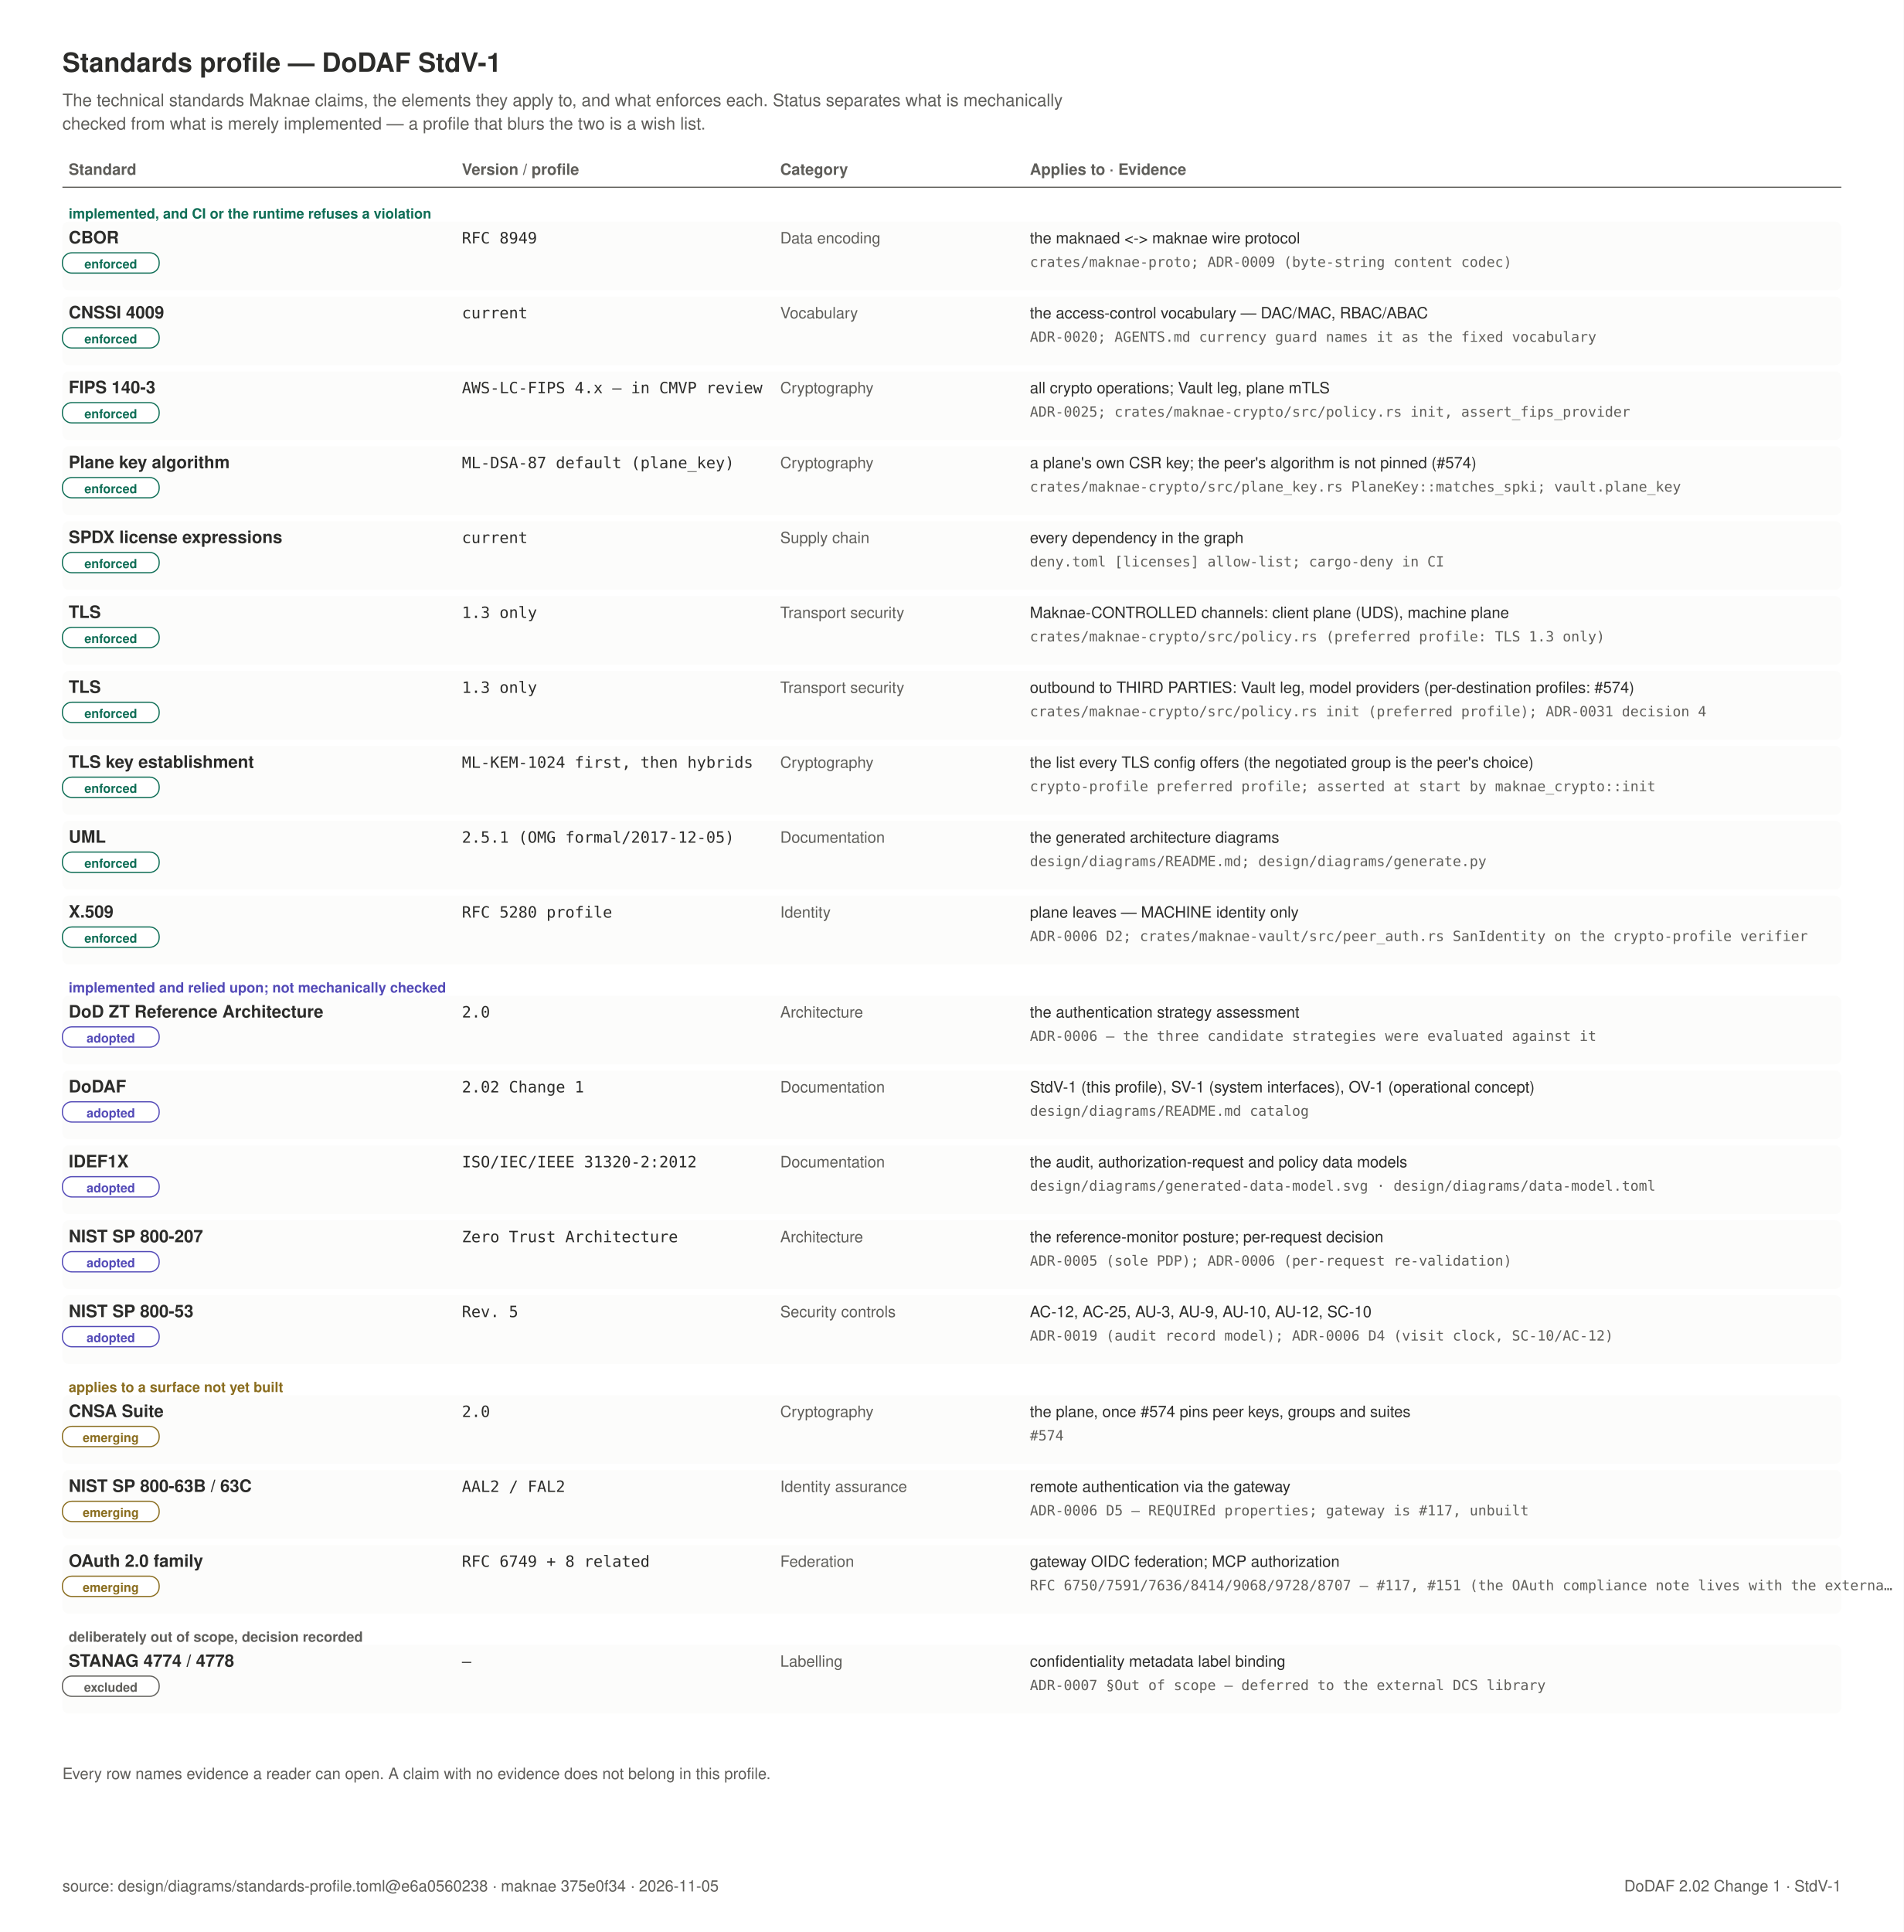
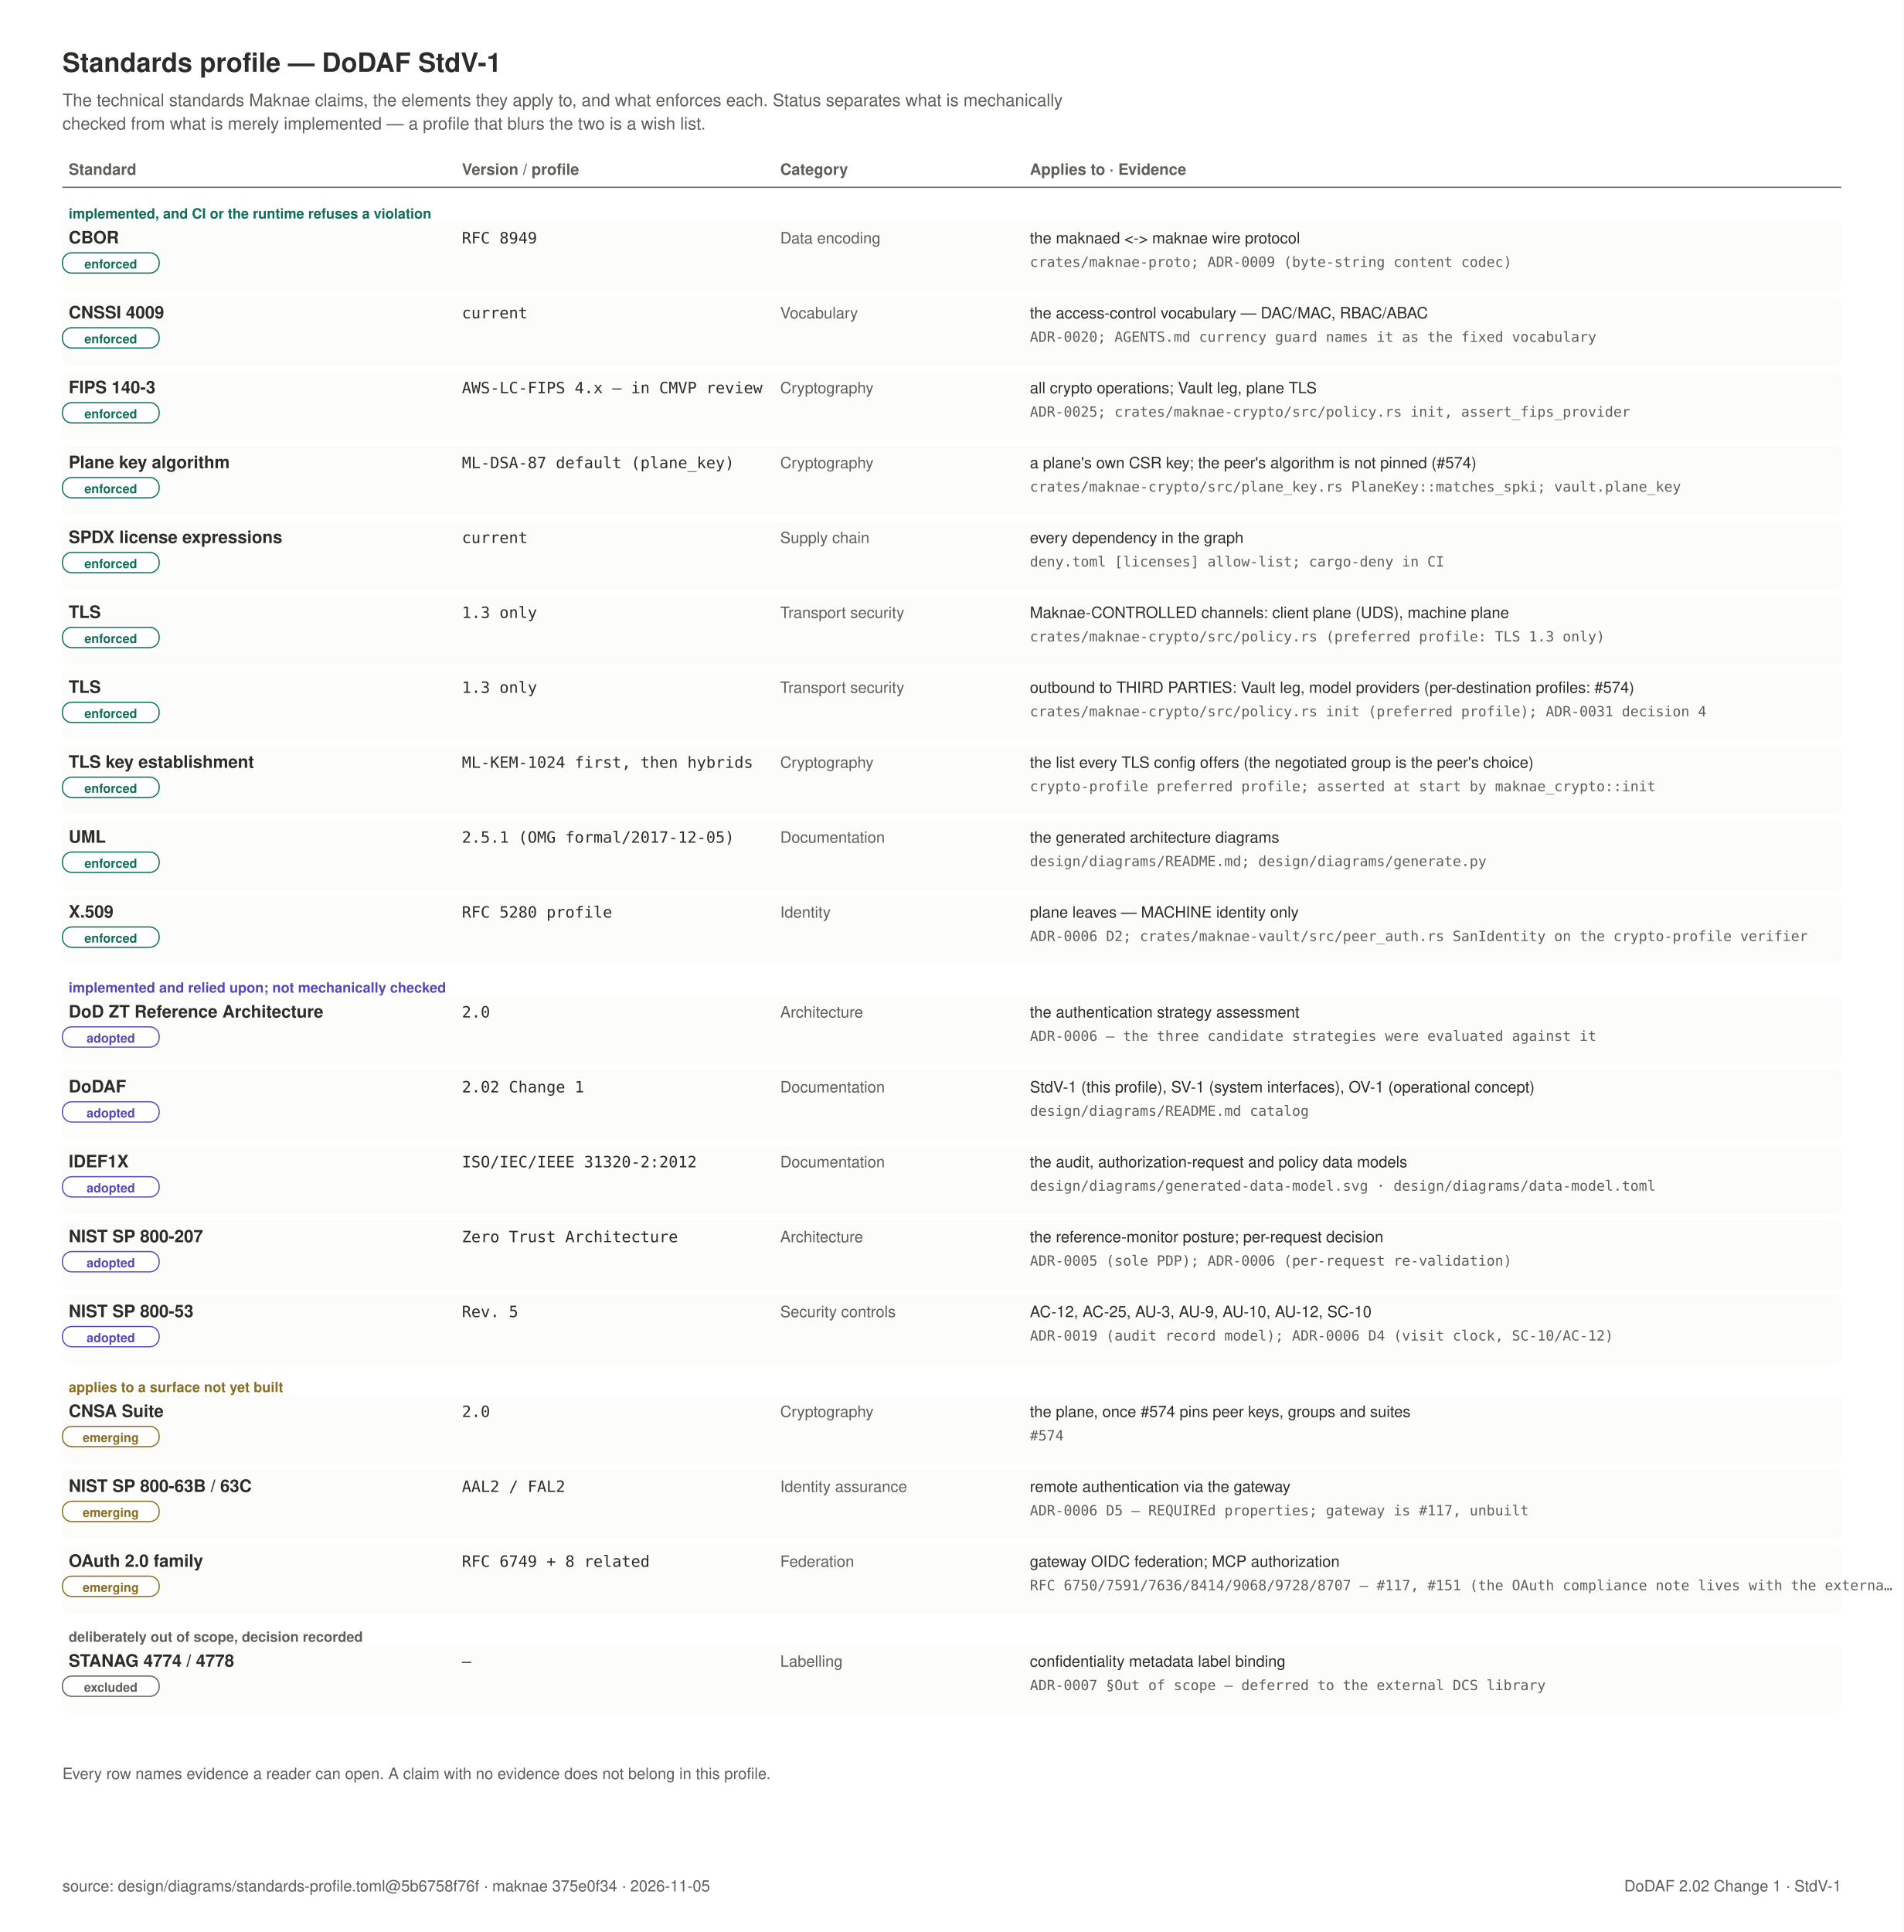
<svg xmlns="http://www.w3.org/2000/svg" width="1220" height="1238" viewBox="0 0 1220 1238" role="img">
  <rect x="0" y="0" width="1220" height="1238" fill="#FFFFFF" />
  <text x="40" y="46" text-anchor="start" font-family="Helvetica, Arial, sans-serif" font-size="17" font-weight="600" fill="#2C2C2A">Standards profile — DoDAF StdV-1</text>
  <text x="40" y="68" text-anchor="start" font-family="Helvetica, Arial, sans-serif" font-size="11" font-weight="400" fill="#5F5E5A">The technical standards Maknae claims, the elements they apply to, and what enforces each. Status separates what is mechanically</text>
  <text x="40" y="83" text-anchor="start" font-family="Helvetica, Arial, sans-serif" font-size="11" font-weight="400" fill="#5F5E5A">checked from what is merely implemented — a profile that blurs the two is a wish list.</text>
  <text x="44" y="112" text-anchor="start" font-family="Helvetica, Arial, sans-serif" font-size="10" font-weight="600" fill="#5F5E5A">Standard</text>
  <text x="296" y="112" text-anchor="start" font-family="Helvetica, Arial, sans-serif" font-size="10" font-weight="600" fill="#5F5E5A">Version / profile</text>
  <text x="500" y="112" text-anchor="start" font-family="Helvetica, Arial, sans-serif" font-size="10" font-weight="600" fill="#5F5E5A">Category</text>
  <text x="660" y="112" text-anchor="start" font-family="Helvetica, Arial, sans-serif" font-size="10" font-weight="600" fill="#5F5E5A">Applies to  ·  Evidence</text>
  <line x1="40" y1="120" x2="1180" y2="120" stroke="#5F5E5A" stroke-width="0.75" />
  <text x="44" y="140" text-anchor="start" font-family="Helvetica, Arial, sans-serif" font-size="9" font-weight="600" fill="#0F6E56">implemented, and CI or the runtime refuses a violation</text>
  <rect x="40" y="142" width="1140" height="44" rx="4" fill="#FCFCFB" stroke="none" stroke-width="0" />
  <text x="44" y="156" text-anchor="start" font-family="Helvetica, Arial, sans-serif" font-size="11" font-weight="600" fill="#2C2C2A">CBOR</text>
  <rect x="40" y="162" width="62" height="13" rx="6" fill="#FFFFFF" stroke="#0F6E56" stroke-width="0.75" />
  <text x="71" y="172" text-anchor="middle" font-family="Helvetica, Arial, sans-serif" font-size="8" font-weight="600" fill="#0F6E56">enforced</text>
  <text x="296" y="156" text-anchor="start" font-family="ui-monospace, SFMono-Regular, Menlo, monospace" font-size="10" font-weight="400" fill="#2C2C2A">RFC 8949</text>
  <text x="500" y="156" text-anchor="start" font-family="Helvetica, Arial, sans-serif" font-size="10" font-weight="400" fill="#5F5E5A">Data encoding</text>
  <text x="660" y="156" text-anchor="start" font-family="Helvetica, Arial, sans-serif" font-size="10" font-weight="400" fill="#2C2C2A">the maknaed &lt;-&gt; maknae wire protocol</text>
  <text x="660" y="171" text-anchor="start" font-family="ui-monospace, SFMono-Regular, Menlo, monospace" font-size="9" font-weight="400" fill="#5F5E5A">crates/maknae-proto; ADR-0009 (byte-string content codec)</text>
  <rect x="40" y="190" width="1140" height="44" rx="4" fill="#FCFCFB" stroke="none" stroke-width="0" />
  <text x="44" y="204" text-anchor="start" font-family="Helvetica, Arial, sans-serif" font-size="11" font-weight="600" fill="#2C2C2A">CNSSI 4009</text>
  <rect x="40" y="210" width="62" height="13" rx="6" fill="#FFFFFF" stroke="#0F6E56" stroke-width="0.75" />
  <text x="71" y="220" text-anchor="middle" font-family="Helvetica, Arial, sans-serif" font-size="8" font-weight="600" fill="#0F6E56">enforced</text>
  <text x="296" y="204" text-anchor="start" font-family="ui-monospace, SFMono-Regular, Menlo, monospace" font-size="10" font-weight="400" fill="#2C2C2A">current</text>
  <text x="500" y="204" text-anchor="start" font-family="Helvetica, Arial, sans-serif" font-size="10" font-weight="400" fill="#5F5E5A">Vocabulary</text>
  <text x="660" y="204" text-anchor="start" font-family="Helvetica, Arial, sans-serif" font-size="10" font-weight="400" fill="#2C2C2A">the access-control vocabulary — DAC/MAC, RBAC/ABAC</text>
  <text x="660" y="219" text-anchor="start" font-family="ui-monospace, SFMono-Regular, Menlo, monospace" font-size="9" font-weight="400" fill="#5F5E5A">ADR-0020; AGENTS.md currency guard names it as the fixed vocabulary</text>
  <rect x="40" y="238" width="1140" height="44" rx="4" fill="#FCFCFB" stroke="none" stroke-width="0" />
  <text x="44" y="252" text-anchor="start" font-family="Helvetica, Arial, sans-serif" font-size="11" font-weight="600" fill="#2C2C2A">FIPS 140-3</text>
  <rect x="40" y="258" width="62" height="13" rx="6" fill="#FFFFFF" stroke="#0F6E56" stroke-width="0.75" />
  <text x="71" y="268" text-anchor="middle" font-family="Helvetica, Arial, sans-serif" font-size="8" font-weight="600" fill="#0F6E56">enforced</text>
  <text x="296" y="252" text-anchor="start" font-family="ui-monospace, SFMono-Regular, Menlo, monospace" font-size="10" font-weight="400" fill="#2C2C2A">AWS-LC-FIPS 4.x — in CMVP review</text>
  <text x="500" y="252" text-anchor="start" font-family="Helvetica, Arial, sans-serif" font-size="10" font-weight="400" fill="#5F5E5A">Cryptography</text>
-   <text x="660" y="252" text-anchor="start" font-family="Helvetica, Arial, sans-serif" font-size="10" font-weight="400" fill="#2C2C2A">all crypto operations; Vault leg, plane mTLS</text>
+   <text x="660" y="252" text-anchor="start" font-family="Helvetica, Arial, sans-serif" font-size="10" font-weight="400" fill="#2C2C2A">all crypto operations; Vault leg, plane TLS</text>
  <text x="660" y="267" text-anchor="start" font-family="ui-monospace, SFMono-Regular, Menlo, monospace" font-size="9" font-weight="400" fill="#5F5E5A">ADR-0025; crates/maknae-crypto/src/policy.rs init, assert_fips_provider</text>
  <rect x="40" y="286" width="1140" height="44" rx="4" fill="#FCFCFB" stroke="none" stroke-width="0" />
  <text x="44" y="300" text-anchor="start" font-family="Helvetica, Arial, sans-serif" font-size="11" font-weight="600" fill="#2C2C2A">Plane key algorithm</text>
  <rect x="40" y="306" width="62" height="13" rx="6" fill="#FFFFFF" stroke="#0F6E56" stroke-width="0.75" />
  <text x="71" y="316" text-anchor="middle" font-family="Helvetica, Arial, sans-serif" font-size="8" font-weight="600" fill="#0F6E56">enforced</text>
  <text x="296" y="300" text-anchor="start" font-family="ui-monospace, SFMono-Regular, Menlo, monospace" font-size="10" font-weight="400" fill="#2C2C2A">ML-DSA-87 default (plane_key)</text>
  <text x="500" y="300" text-anchor="start" font-family="Helvetica, Arial, sans-serif" font-size="10" font-weight="400" fill="#5F5E5A">Cryptography</text>
  <text x="660" y="300" text-anchor="start" font-family="Helvetica, Arial, sans-serif" font-size="10" font-weight="400" fill="#2C2C2A">a plane's own CSR key; the peer's algorithm is not pinned (#574)</text>
  <text x="660" y="315" text-anchor="start" font-family="ui-monospace, SFMono-Regular, Menlo, monospace" font-size="9" font-weight="400" fill="#5F5E5A">crates/maknae-crypto/src/plane_key.rs PlaneKey::matches_spki; vault.plane_key</text>
  <rect x="40" y="334" width="1140" height="44" rx="4" fill="#FCFCFB" stroke="none" stroke-width="0" />
  <text x="44" y="348" text-anchor="start" font-family="Helvetica, Arial, sans-serif" font-size="11" font-weight="600" fill="#2C2C2A">SPDX license expressions</text>
  <rect x="40" y="354" width="62" height="13" rx="6" fill="#FFFFFF" stroke="#0F6E56" stroke-width="0.75" />
  <text x="71" y="364" text-anchor="middle" font-family="Helvetica, Arial, sans-serif" font-size="8" font-weight="600" fill="#0F6E56">enforced</text>
  <text x="296" y="348" text-anchor="start" font-family="ui-monospace, SFMono-Regular, Menlo, monospace" font-size="10" font-weight="400" fill="#2C2C2A">current</text>
  <text x="500" y="348" text-anchor="start" font-family="Helvetica, Arial, sans-serif" font-size="10" font-weight="400" fill="#5F5E5A">Supply chain</text>
  <text x="660" y="348" text-anchor="start" font-family="Helvetica, Arial, sans-serif" font-size="10" font-weight="400" fill="#2C2C2A">every dependency in the graph</text>
  <text x="660" y="363" text-anchor="start" font-family="ui-monospace, SFMono-Regular, Menlo, monospace" font-size="9" font-weight="400" fill="#5F5E5A">deny.toml [licenses] allow-list; cargo-deny in CI</text>
  <rect x="40" y="382" width="1140" height="44" rx="4" fill="#FCFCFB" stroke="none" stroke-width="0" />
  <text x="44" y="396" text-anchor="start" font-family="Helvetica, Arial, sans-serif" font-size="11" font-weight="600" fill="#2C2C2A">TLS</text>
  <rect x="40" y="402" width="62" height="13" rx="6" fill="#FFFFFF" stroke="#0F6E56" stroke-width="0.75" />
  <text x="71" y="412" text-anchor="middle" font-family="Helvetica, Arial, sans-serif" font-size="8" font-weight="600" fill="#0F6E56">enforced</text>
  <text x="296" y="396" text-anchor="start" font-family="ui-monospace, SFMono-Regular, Menlo, monospace" font-size="10" font-weight="400" fill="#2C2C2A">1.3 only</text>
  <text x="500" y="396" text-anchor="start" font-family="Helvetica, Arial, sans-serif" font-size="10" font-weight="400" fill="#5F5E5A">Transport security</text>
  <text x="660" y="396" text-anchor="start" font-family="Helvetica, Arial, sans-serif" font-size="10" font-weight="400" fill="#2C2C2A">Maknae-CONTROLLED channels: client plane (UDS), machine plane</text>
  <text x="660" y="411" text-anchor="start" font-family="ui-monospace, SFMono-Regular, Menlo, monospace" font-size="9" font-weight="400" fill="#5F5E5A">crates/maknae-crypto/src/policy.rs (preferred profile: TLS 1.3 only)</text>
  <rect x="40" y="430" width="1140" height="44" rx="4" fill="#FCFCFB" stroke="none" stroke-width="0" />
  <text x="44" y="444" text-anchor="start" font-family="Helvetica, Arial, sans-serif" font-size="11" font-weight="600" fill="#2C2C2A">TLS</text>
  <rect x="40" y="450" width="62" height="13" rx="6" fill="#FFFFFF" stroke="#0F6E56" stroke-width="0.75" />
  <text x="71" y="460" text-anchor="middle" font-family="Helvetica, Arial, sans-serif" font-size="8" font-weight="600" fill="#0F6E56">enforced</text>
  <text x="296" y="444" text-anchor="start" font-family="ui-monospace, SFMono-Regular, Menlo, monospace" font-size="10" font-weight="400" fill="#2C2C2A">1.3 only</text>
  <text x="500" y="444" text-anchor="start" font-family="Helvetica, Arial, sans-serif" font-size="10" font-weight="400" fill="#5F5E5A">Transport security</text>
  <text x="660" y="444" text-anchor="start" font-family="Helvetica, Arial, sans-serif" font-size="10" font-weight="400" fill="#2C2C2A">outbound to THIRD PARTIES: Vault leg, model providers (per-destination profiles: #574)</text>
  <text x="660" y="459" text-anchor="start" font-family="ui-monospace, SFMono-Regular, Menlo, monospace" font-size="9" font-weight="400" fill="#5F5E5A">crates/maknae-crypto/src/policy.rs init (preferred profile); ADR-0031 decision 4</text>
  <rect x="40" y="478" width="1140" height="44" rx="4" fill="#FCFCFB" stroke="none" stroke-width="0" />
  <text x="44" y="492" text-anchor="start" font-family="Helvetica, Arial, sans-serif" font-size="11" font-weight="600" fill="#2C2C2A">TLS key establishment</text>
  <rect x="40" y="498" width="62" height="13" rx="6" fill="#FFFFFF" stroke="#0F6E56" stroke-width="0.75" />
  <text x="71" y="508" text-anchor="middle" font-family="Helvetica, Arial, sans-serif" font-size="8" font-weight="600" fill="#0F6E56">enforced</text>
  <text x="296" y="492" text-anchor="start" font-family="ui-monospace, SFMono-Regular, Menlo, monospace" font-size="10" font-weight="400" fill="#2C2C2A">ML-KEM-1024 first, then hybrids</text>
  <text x="500" y="492" text-anchor="start" font-family="Helvetica, Arial, sans-serif" font-size="10" font-weight="400" fill="#5F5E5A">Cryptography</text>
  <text x="660" y="492" text-anchor="start" font-family="Helvetica, Arial, sans-serif" font-size="10" font-weight="400" fill="#2C2C2A">the list every TLS config offers (the negotiated group is the peer's choice)</text>
  <text x="660" y="507" text-anchor="start" font-family="ui-monospace, SFMono-Regular, Menlo, monospace" font-size="9" font-weight="400" fill="#5F5E5A">crypto-profile preferred profile; asserted at start by maknae_crypto::init</text>
  <rect x="40" y="526" width="1140" height="44" rx="4" fill="#FCFCFB" stroke="none" stroke-width="0" />
  <text x="44" y="540" text-anchor="start" font-family="Helvetica, Arial, sans-serif" font-size="11" font-weight="600" fill="#2C2C2A">UML</text>
  <rect x="40" y="546" width="62" height="13" rx="6" fill="#FFFFFF" stroke="#0F6E56" stroke-width="0.75" />
  <text x="71" y="556" text-anchor="middle" font-family="Helvetica, Arial, sans-serif" font-size="8" font-weight="600" fill="#0F6E56">enforced</text>
  <text x="296" y="540" text-anchor="start" font-family="ui-monospace, SFMono-Regular, Menlo, monospace" font-size="10" font-weight="400" fill="#2C2C2A">2.5.1 (OMG formal/2017-12-05)</text>
  <text x="500" y="540" text-anchor="start" font-family="Helvetica, Arial, sans-serif" font-size="10" font-weight="400" fill="#5F5E5A">Documentation</text>
  <text x="660" y="540" text-anchor="start" font-family="Helvetica, Arial, sans-serif" font-size="10" font-weight="400" fill="#2C2C2A">the generated architecture diagrams</text>
  <text x="660" y="555" text-anchor="start" font-family="ui-monospace, SFMono-Regular, Menlo, monospace" font-size="9" font-weight="400" fill="#5F5E5A">design/diagrams/README.md; design/diagrams/generate.py</text>
  <rect x="40" y="574" width="1140" height="44" rx="4" fill="#FCFCFB" stroke="none" stroke-width="0" />
  <text x="44" y="588" text-anchor="start" font-family="Helvetica, Arial, sans-serif" font-size="11" font-weight="600" fill="#2C2C2A">X.509</text>
  <rect x="40" y="594" width="62" height="13" rx="6" fill="#FFFFFF" stroke="#0F6E56" stroke-width="0.75" />
  <text x="71" y="604" text-anchor="middle" font-family="Helvetica, Arial, sans-serif" font-size="8" font-weight="600" fill="#0F6E56">enforced</text>
  <text x="296" y="588" text-anchor="start" font-family="ui-monospace, SFMono-Regular, Menlo, monospace" font-size="10" font-weight="400" fill="#2C2C2A">RFC 5280 profile</text>
  <text x="500" y="588" text-anchor="start" font-family="Helvetica, Arial, sans-serif" font-size="10" font-weight="400" fill="#5F5E5A">Identity</text>
  <text x="660" y="588" text-anchor="start" font-family="Helvetica, Arial, sans-serif" font-size="10" font-weight="400" fill="#2C2C2A">plane leaves — MACHINE identity only</text>
  <text x="660" y="603" text-anchor="start" font-family="ui-monospace, SFMono-Regular, Menlo, monospace" font-size="9" font-weight="400" fill="#5F5E5A">ADR-0006 D2; crates/maknae-vault/src/peer_auth.rs SanIdentity on the crypto-profile verifier</text>
  <text x="44" y="636" text-anchor="start" font-family="Helvetica, Arial, sans-serif" font-size="9" font-weight="600" fill="#534AB7">implemented and relied upon; not mechanically checked</text>
  <rect x="40" y="638" width="1140" height="44" rx="4" fill="#FCFCFB" stroke="none" stroke-width="0" />
  <text x="44" y="652" text-anchor="start" font-family="Helvetica, Arial, sans-serif" font-size="11" font-weight="600" fill="#2C2C2A">DoD ZT Reference Architecture</text>
  <rect x="40" y="658" width="62" height="13" rx="6" fill="#FFFFFF" stroke="#534AB7" stroke-width="0.75" />
  <text x="71" y="668" text-anchor="middle" font-family="Helvetica, Arial, sans-serif" font-size="8" font-weight="600" fill="#534AB7">adopted</text>
  <text x="296" y="652" text-anchor="start" font-family="ui-monospace, SFMono-Regular, Menlo, monospace" font-size="10" font-weight="400" fill="#2C2C2A">2.0</text>
  <text x="500" y="652" text-anchor="start" font-family="Helvetica, Arial, sans-serif" font-size="10" font-weight="400" fill="#5F5E5A">Architecture</text>
  <text x="660" y="652" text-anchor="start" font-family="Helvetica, Arial, sans-serif" font-size="10" font-weight="400" fill="#2C2C2A">the authentication strategy assessment</text>
  <text x="660" y="667" text-anchor="start" font-family="ui-monospace, SFMono-Regular, Menlo, monospace" font-size="9" font-weight="400" fill="#5F5E5A">ADR-0006 — the three candidate strategies were evaluated against it</text>
  <rect x="40" y="686" width="1140" height="44" rx="4" fill="#FCFCFB" stroke="none" stroke-width="0" />
  <text x="44" y="700" text-anchor="start" font-family="Helvetica, Arial, sans-serif" font-size="11" font-weight="600" fill="#2C2C2A">DoDAF</text>
  <rect x="40" y="706" width="62" height="13" rx="6" fill="#FFFFFF" stroke="#534AB7" stroke-width="0.75" />
  <text x="71" y="716" text-anchor="middle" font-family="Helvetica, Arial, sans-serif" font-size="8" font-weight="600" fill="#534AB7">adopted</text>
  <text x="296" y="700" text-anchor="start" font-family="ui-monospace, SFMono-Regular, Menlo, monospace" font-size="10" font-weight="400" fill="#2C2C2A">2.02 Change 1</text>
  <text x="500" y="700" text-anchor="start" font-family="Helvetica, Arial, sans-serif" font-size="10" font-weight="400" fill="#5F5E5A">Documentation</text>
  <text x="660" y="700" text-anchor="start" font-family="Helvetica, Arial, sans-serif" font-size="10" font-weight="400" fill="#2C2C2A">StdV-1 (this profile), SV-1 (system interfaces), OV-1 (operational concept)</text>
  <text x="660" y="715" text-anchor="start" font-family="ui-monospace, SFMono-Regular, Menlo, monospace" font-size="9" font-weight="400" fill="#5F5E5A">design/diagrams/README.md catalog</text>
  <rect x="40" y="734" width="1140" height="44" rx="4" fill="#FCFCFB" stroke="none" stroke-width="0" />
  <text x="44" y="748" text-anchor="start" font-family="Helvetica, Arial, sans-serif" font-size="11" font-weight="600" fill="#2C2C2A">IDEF1X</text>
  <rect x="40" y="754" width="62" height="13" rx="6" fill="#FFFFFF" stroke="#534AB7" stroke-width="0.75" />
  <text x="71" y="764" text-anchor="middle" font-family="Helvetica, Arial, sans-serif" font-size="8" font-weight="600" fill="#534AB7">adopted</text>
  <text x="296" y="748" text-anchor="start" font-family="ui-monospace, SFMono-Regular, Menlo, monospace" font-size="10" font-weight="400" fill="#2C2C2A">ISO/IEC/IEEE 31320-2:2012</text>
  <text x="500" y="748" text-anchor="start" font-family="Helvetica, Arial, sans-serif" font-size="10" font-weight="400" fill="#5F5E5A">Documentation</text>
  <text x="660" y="748" text-anchor="start" font-family="Helvetica, Arial, sans-serif" font-size="10" font-weight="400" fill="#2C2C2A">the audit, authorization-request and policy data models</text>
  <text x="660" y="763" text-anchor="start" font-family="ui-monospace, SFMono-Regular, Menlo, monospace" font-size="9" font-weight="400" fill="#5F5E5A">design/diagrams/generated-data-model.svg · design/diagrams/data-model.toml</text>
  <rect x="40" y="782" width="1140" height="44" rx="4" fill="#FCFCFB" stroke="none" stroke-width="0" />
  <text x="44" y="796" text-anchor="start" font-family="Helvetica, Arial, sans-serif" font-size="11" font-weight="600" fill="#2C2C2A">NIST SP 800-207</text>
  <rect x="40" y="802" width="62" height="13" rx="6" fill="#FFFFFF" stroke="#534AB7" stroke-width="0.75" />
  <text x="71" y="812" text-anchor="middle" font-family="Helvetica, Arial, sans-serif" font-size="8" font-weight="600" fill="#534AB7">adopted</text>
  <text x="296" y="796" text-anchor="start" font-family="ui-monospace, SFMono-Regular, Menlo, monospace" font-size="10" font-weight="400" fill="#2C2C2A">Zero Trust Architecture</text>
  <text x="500" y="796" text-anchor="start" font-family="Helvetica, Arial, sans-serif" font-size="10" font-weight="400" fill="#5F5E5A">Architecture</text>
  <text x="660" y="796" text-anchor="start" font-family="Helvetica, Arial, sans-serif" font-size="10" font-weight="400" fill="#2C2C2A">the reference-monitor posture; per-request decision</text>
  <text x="660" y="811" text-anchor="start" font-family="ui-monospace, SFMono-Regular, Menlo, monospace" font-size="9" font-weight="400" fill="#5F5E5A">ADR-0005 (sole PDP); ADR-0006 (per-request re-validation)</text>
  <rect x="40" y="830" width="1140" height="44" rx="4" fill="#FCFCFB" stroke="none" stroke-width="0" />
  <text x="44" y="844" text-anchor="start" font-family="Helvetica, Arial, sans-serif" font-size="11" font-weight="600" fill="#2C2C2A">NIST SP 800-53</text>
  <rect x="40" y="850" width="62" height="13" rx="6" fill="#FFFFFF" stroke="#534AB7" stroke-width="0.75" />
  <text x="71" y="860" text-anchor="middle" font-family="Helvetica, Arial, sans-serif" font-size="8" font-weight="600" fill="#534AB7">adopted</text>
  <text x="296" y="844" text-anchor="start" font-family="ui-monospace, SFMono-Regular, Menlo, monospace" font-size="10" font-weight="400" fill="#2C2C2A">Rev. 5</text>
  <text x="500" y="844" text-anchor="start" font-family="Helvetica, Arial, sans-serif" font-size="10" font-weight="400" fill="#5F5E5A">Security controls</text>
  <text x="660" y="844" text-anchor="start" font-family="Helvetica, Arial, sans-serif" font-size="10" font-weight="400" fill="#2C2C2A">AC-12, AC-25, AU-3, AU-9, AU-10, AU-12, SC-10</text>
  <text x="660" y="859" text-anchor="start" font-family="ui-monospace, SFMono-Regular, Menlo, monospace" font-size="9" font-weight="400" fill="#5F5E5A">ADR-0019 (audit record model); ADR-0006 D4 (visit clock, SC-10/AC-12)</text>
  <text x="44" y="892" text-anchor="start" font-family="Helvetica, Arial, sans-serif" font-size="9" font-weight="600" fill="#8A6D1F">applies to a surface not yet built</text>
  <rect x="40" y="894" width="1140" height="44" rx="4" fill="#FCFCFB" stroke="none" stroke-width="0" />
  <text x="44" y="908" text-anchor="start" font-family="Helvetica, Arial, sans-serif" font-size="11" font-weight="600" fill="#2C2C2A">CNSA Suite</text>
  <rect x="40" y="914" width="62" height="13" rx="6" fill="#FFFFFF" stroke="#8A6D1F" stroke-width="0.75" />
  <text x="71" y="924" text-anchor="middle" font-family="Helvetica, Arial, sans-serif" font-size="8" font-weight="600" fill="#8A6D1F">emerging</text>
  <text x="296" y="908" text-anchor="start" font-family="ui-monospace, SFMono-Regular, Menlo, monospace" font-size="10" font-weight="400" fill="#2C2C2A">2.0</text>
  <text x="500" y="908" text-anchor="start" font-family="Helvetica, Arial, sans-serif" font-size="10" font-weight="400" fill="#5F5E5A">Cryptography</text>
  <text x="660" y="908" text-anchor="start" font-family="Helvetica, Arial, sans-serif" font-size="10" font-weight="400" fill="#2C2C2A">the plane, once #574 pins peer keys, groups and suites</text>
  <text x="660" y="923" text-anchor="start" font-family="ui-monospace, SFMono-Regular, Menlo, monospace" font-size="9" font-weight="400" fill="#5F5E5A">#574</text>
  <rect x="40" y="942" width="1140" height="44" rx="4" fill="#FCFCFB" stroke="none" stroke-width="0" />
  <text x="44" y="956" text-anchor="start" font-family="Helvetica, Arial, sans-serif" font-size="11" font-weight="600" fill="#2C2C2A">NIST SP 800-63B / 63C</text>
  <rect x="40" y="962" width="62" height="13" rx="6" fill="#FFFFFF" stroke="#8A6D1F" stroke-width="0.75" />
  <text x="71" y="972" text-anchor="middle" font-family="Helvetica, Arial, sans-serif" font-size="8" font-weight="600" fill="#8A6D1F">emerging</text>
  <text x="296" y="956" text-anchor="start" font-family="ui-monospace, SFMono-Regular, Menlo, monospace" font-size="10" font-weight="400" fill="#2C2C2A">AAL2 / FAL2</text>
  <text x="500" y="956" text-anchor="start" font-family="Helvetica, Arial, sans-serif" font-size="10" font-weight="400" fill="#5F5E5A">Identity assurance</text>
  <text x="660" y="956" text-anchor="start" font-family="Helvetica, Arial, sans-serif" font-size="10" font-weight="400" fill="#2C2C2A">remote authentication via the gateway</text>
  <text x="660" y="971" text-anchor="start" font-family="ui-monospace, SFMono-Regular, Menlo, monospace" font-size="9" font-weight="400" fill="#5F5E5A">ADR-0006 D5 — REQUIREd properties; gateway is #117, unbuilt</text>
  <rect x="40" y="990" width="1140" height="44" rx="4" fill="#FCFCFB" stroke="none" stroke-width="0" />
  <text x="44" y="1004" text-anchor="start" font-family="Helvetica, Arial, sans-serif" font-size="11" font-weight="600" fill="#2C2C2A">OAuth 2.0 family</text>
  <rect x="40" y="1010" width="62" height="13" rx="6" fill="#FFFFFF" stroke="#8A6D1F" stroke-width="0.75" />
  <text x="71" y="1020" text-anchor="middle" font-family="Helvetica, Arial, sans-serif" font-size="8" font-weight="600" fill="#8A6D1F">emerging</text>
  <text x="296" y="1004" text-anchor="start" font-family="ui-monospace, SFMono-Regular, Menlo, monospace" font-size="10" font-weight="400" fill="#2C2C2A">RFC 6749 + 8 related</text>
  <text x="500" y="1004" text-anchor="start" font-family="Helvetica, Arial, sans-serif" font-size="10" font-weight="400" fill="#5F5E5A">Federation</text>
  <text x="660" y="1004" text-anchor="start" font-family="Helvetica, Arial, sans-serif" font-size="10" font-weight="400" fill="#2C2C2A">gateway OIDC federation; MCP authorization</text>
  <text x="660" y="1019" text-anchor="start" font-family="ui-monospace, SFMono-Regular, Menlo, monospace" font-size="9" font-weight="400" fill="#5F5E5A">RFC 6750/7591/7636/8414/9068/9728/8707 — #117, #151 (the OAuth compliance note lives with the externa…</text>
  <text x="44" y="1052" text-anchor="start" font-family="Helvetica, Arial, sans-serif" font-size="9" font-weight="600" fill="#5F5E5A">deliberately out of scope, decision recorded</text>
  <rect x="40" y="1054" width="1140" height="44" rx="4" fill="#FCFCFB" stroke="none" stroke-width="0" />
  <text x="44" y="1068" text-anchor="start" font-family="Helvetica, Arial, sans-serif" font-size="11" font-weight="600" fill="#2C2C2A">STANAG 4774 / 4778</text>
  <rect x="40" y="1074" width="62" height="13" rx="6" fill="#FFFFFF" stroke="#5F5E5A" stroke-width="0.75" />
  <text x="71" y="1084" text-anchor="middle" font-family="Helvetica, Arial, sans-serif" font-size="8" font-weight="600" fill="#5F5E5A">excluded</text>
  <text x="296" y="1068" text-anchor="start" font-family="ui-monospace, SFMono-Regular, Menlo, monospace" font-size="10" font-weight="400" fill="#2C2C2A">—</text>
  <text x="500" y="1068" text-anchor="start" font-family="Helvetica, Arial, sans-serif" font-size="10" font-weight="400" fill="#5F5E5A">Labelling</text>
  <text x="660" y="1068" text-anchor="start" font-family="Helvetica, Arial, sans-serif" font-size="10" font-weight="400" fill="#2C2C2A">confidentiality metadata label binding</text>
  <text x="660" y="1083" text-anchor="start" font-family="ui-monospace, SFMono-Regular, Menlo, monospace" font-size="9" font-weight="400" fill="#5F5E5A">ADR-0007 §Out of scope — deferred to the external DCS library</text>
  <text x="40" y="1140" text-anchor="start" font-family="Helvetica, Arial, sans-serif" font-size="10" font-weight="400" fill="#5F5E5A">Every row names evidence a reader can open. A claim with no evidence does not belong in this profile.</text>
-   <text x="40" y="1212" text-anchor="start" font-family="Helvetica, Arial, sans-serif" font-size="10" font-weight="400" fill="#5F5E5A">source: design/diagrams/standards-profile.toml@e6a0560238 · maknae 375e0f34 · 2026-11-05</text>
+   <text x="40" y="1212" text-anchor="start" font-family="Helvetica, Arial, sans-serif" font-size="10" font-weight="400" fill="#5F5E5A">source: design/diagrams/standards-profile.toml@5b6758f76f · maknae 375e0f34 · 2026-11-05</text>
  <text x="1180" y="1212" text-anchor="end" font-family="Helvetica, Arial, sans-serif" font-size="10" font-weight="400" fill="#5F5E5A">DoDAF 2.02 Change 1 · StdV-1</text>
</svg>
